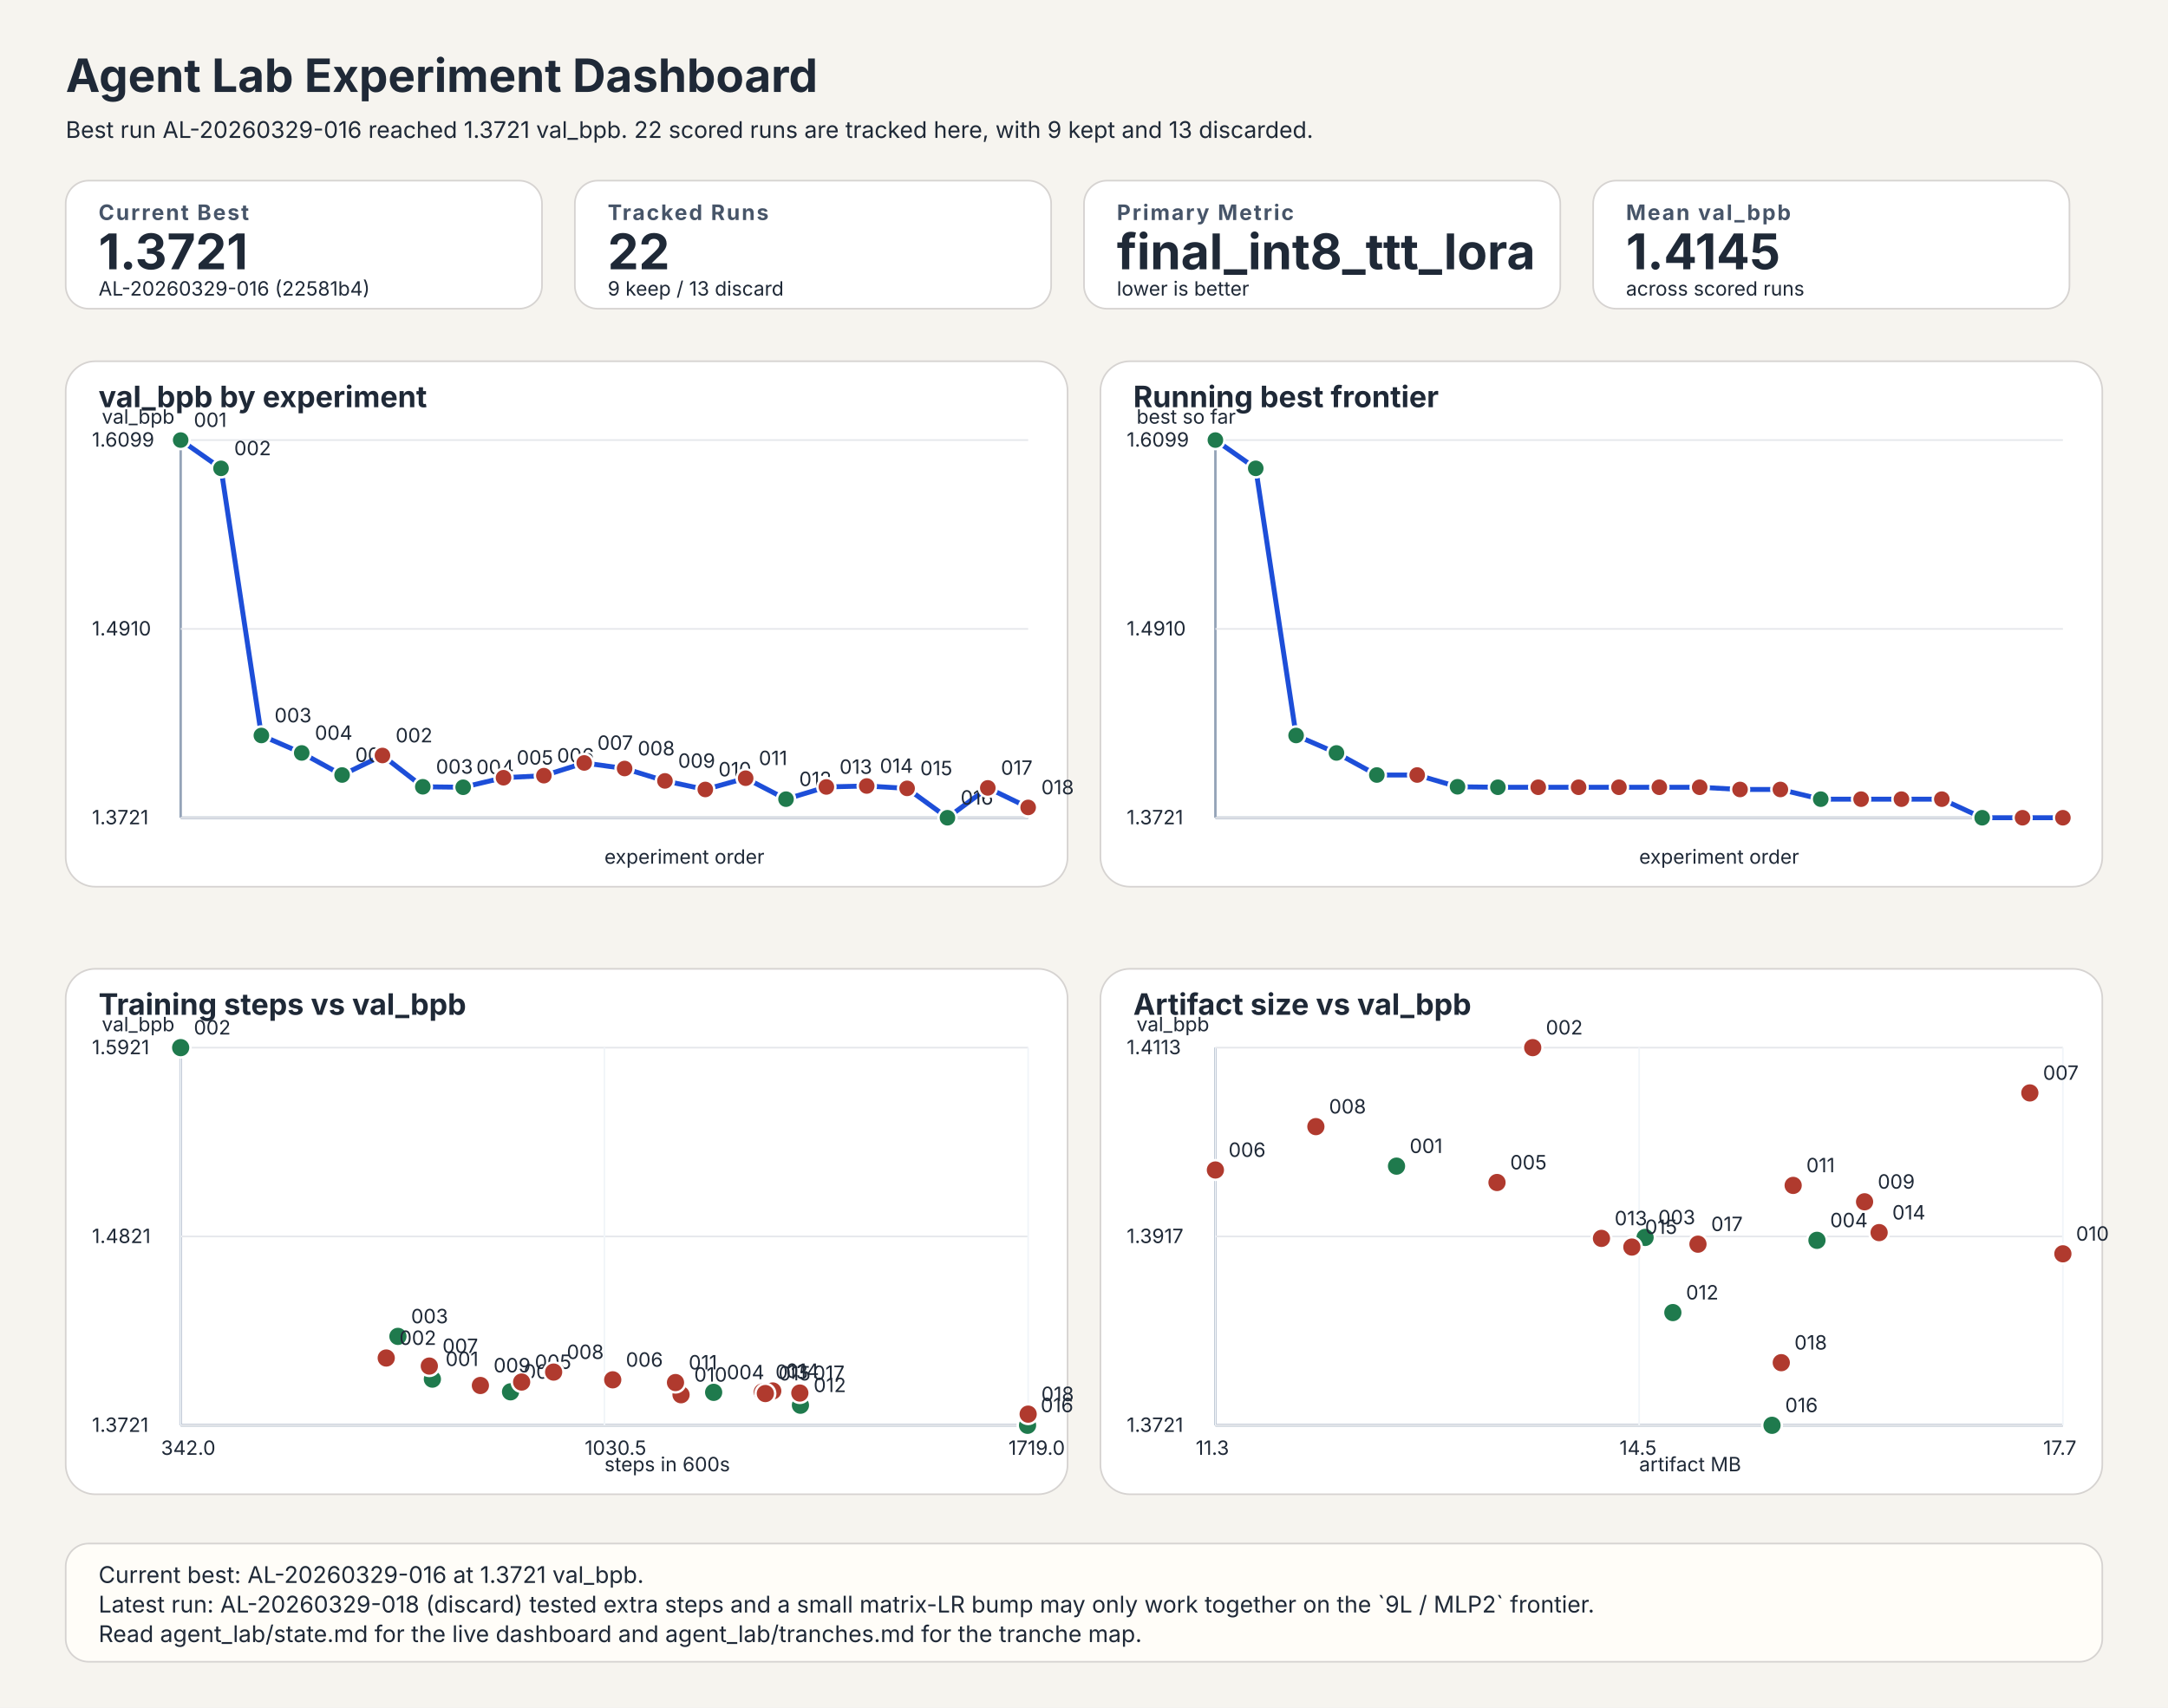
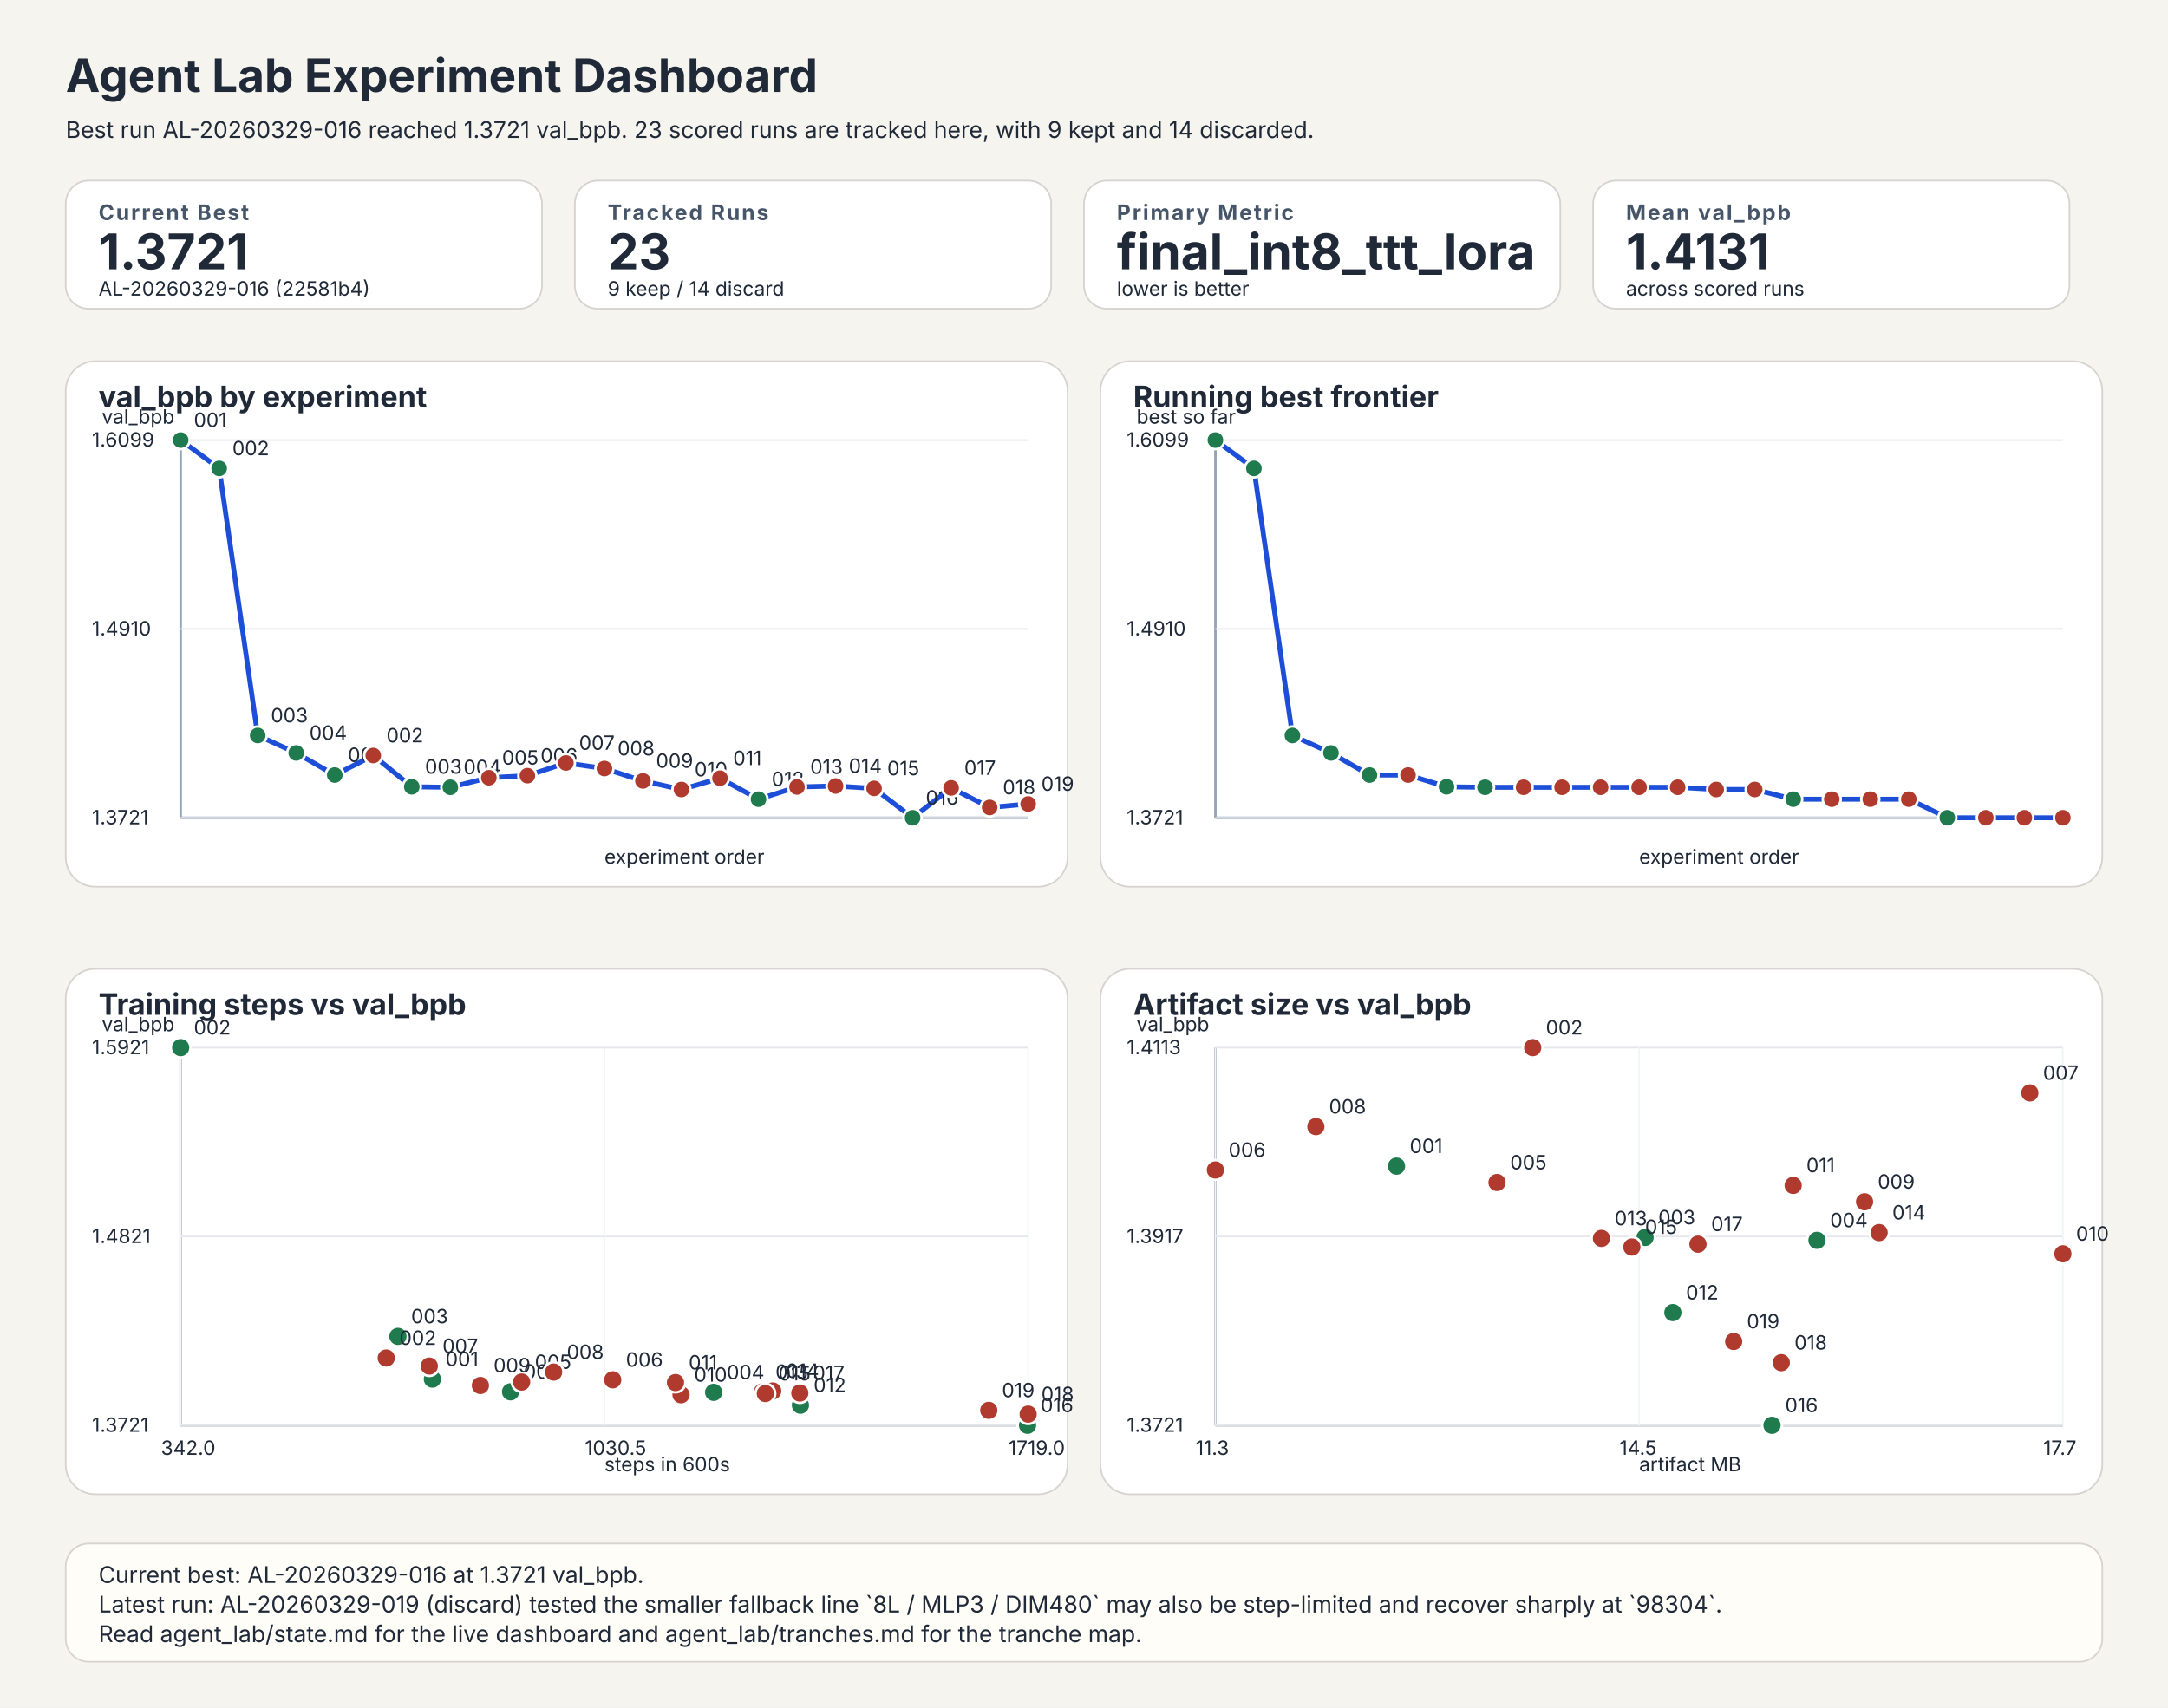
<svg xmlns="http://www.w3.org/2000/svg" width="1320" height="1040" viewBox="0 0 1320 1040">
  <rect width="100%" height="100%" fill="#f6f4ef" />
  <style>text{font-family:ui-sans-serif,system-ui,-apple-system,BlinkMacSystemFont,"Segoe UI",sans-serif;fill:#1f2937}.small{font-size:12px}.body{font-size:14px}.label{font-size:15px;font-weight:600}.title{font-size:28px;font-weight:700}.cardtitle{font-size:13px;font-weight:700;letter-spacing:.08em;text-transform:uppercase;fill:#475569}.metric{font-size:30px;font-weight:700}.paneltitle{font-size:18px;font-weight:700}</style>
  <text x="40" y="56" class="title">Agent Lab Experiment Dashboard</text>
-   <text x="40" y="84" class="body">Best run AL-20260329-016 reached 1.3721 val_bpb. 22 scored runs are tracked here, with 9 kept and 13 discarded.</text>
+   <text x="40" y="84" class="body">Best run AL-20260329-016 reached 1.3721 val_bpb. 23 scored runs are tracked here, with 9 kept and 14 discarded.</text>
  <rect x="40" y="110" width="290" height="78" rx="14" fill="#ffffff" stroke="#d6d3d1" />
  <text x="60" y="134" class="cardtitle">Current Best</text>
  <text x="60" y="164" class="metric">1.3721</text>
  <text x="60" y="180" class="small">AL-20260329-016 (22581b4)</text>
  <rect x="350" y="110" width="290" height="78" rx="14" fill="#ffffff" stroke="#d6d3d1" />
  <text x="370" y="134" class="cardtitle">Tracked Runs</text>
-   <text x="370" y="164" class="metric">22</text>
-   <text x="370" y="180" class="small">9 keep / 13 discard</text>
+   <text x="370" y="164" class="metric">23</text>
+   <text x="370" y="180" class="small">9 keep / 14 discard</text>
  <rect x="660" y="110" width="290" height="78" rx="14" fill="#ffffff" stroke="#d6d3d1" />
  <text x="680" y="134" class="cardtitle">Primary Metric</text>
  <text x="680" y="164" class="metric">final_int8_ttt_lora</text>
  <text x="680" y="180" class="small">lower is better</text>
  <rect x="970" y="110" width="290" height="78" rx="14" fill="#ffffff" stroke="#d6d3d1" />
  <text x="990" y="134" class="cardtitle">Mean val_bpb</text>
-   <text x="990" y="164" class="metric">1.4145</text>
+   <text x="990" y="164" class="metric">1.4131</text>
  <text x="990" y="180" class="small">across scored runs</text>
  <rect x="40" y="220" width="610" height="320" rx="18" fill="#ffffff" stroke="#d6d3d1" />
  <text x="60" y="248" class="paneltitle">val_bpb by experiment</text>
  <line x1="110" y1="498" x2="626" y2="498" stroke="#94a3b8" stroke-width="1.5" />
  <line x1="110" y1="498" x2="110" y2="268" stroke="#94a3b8" stroke-width="1.5" />
  <text x="368.00" y="526.00" class="small">experiment order</text>
  <text x="62.00" y="258.00" class="small">val_bpb</text>
  <line x1="110" y1="498.00" x2="626" y2="498.00" stroke="#e5e7eb" stroke-width="1" />
  <text x="56.00" y="502.00" class="small">1.3721</text>
  <line x1="110" y1="383.00" x2="626" y2="383.00" stroke="#e5e7eb" stroke-width="1" />
  <text x="56.00" y="387.00" class="small">1.4910</text>
  <line x1="110" y1="268.00" x2="626" y2="268.00" stroke="#e5e7eb" stroke-width="1" />
  <text x="56.00" y="272.00" class="small">1.6099</text>
-   <polyline fill="none" stroke="#1d4ed8" stroke-width="3" points="110.00,268.00 134.57,285.22 159.14,447.90 183.71,458.54 208.29,471.98 232.86,460.09 257.43,479.14 282.00,479.43 306.57,473.63 331.14,472.37 355.71,464.63 380.29,468.02 404.86,475.56 429.43,480.78 454.00,473.92 478.57,486.68 503.14,479.24 527.71,478.66 552.29,480.11 576.86,498.00 601.43,479.82 626.00,491.71" />
+   <polyline fill="none" stroke="#1d4ed8" stroke-width="3" points="110.00,268.00 133.45,285.22 156.91,447.90 180.36,458.54 203.82,471.98 227.27,460.09 250.73,479.14 274.18,479.43 297.64,473.63 321.09,472.37 344.55,464.63 368.00,468.02 391.45,475.56 414.91,480.78 438.36,473.92 461.82,486.68 485.27,479.24 508.73,478.66 532.18,480.11 555.64,498.00 579.09,479.82 602.55,491.71 626.00,489.59" />
  <circle cx="110.00" cy="268.00" r="5.5" fill="#1f7a4d" stroke="#ffffff" stroke-width="1.5" />
  <text x="118.00" y="260.00" class="small">001</text>
-   <circle cx="134.57" cy="285.22" r="5.5" fill="#1f7a4d" stroke="#ffffff" stroke-width="1.5" />
-   <text x="142.57" y="277.22" class="small">002</text>
-   <circle cx="159.14" cy="447.90" r="5.5" fill="#1f7a4d" stroke="#ffffff" stroke-width="1.5" />
-   <text x="167.14" y="439.90" class="small">003</text>
-   <circle cx="183.71" cy="458.54" r="5.5" fill="#1f7a4d" stroke="#ffffff" stroke-width="1.5" />
-   <text x="191.71" y="450.54" class="small">004</text>
-   <circle cx="208.29" cy="471.98" r="5.5" fill="#1f7a4d" stroke="#ffffff" stroke-width="1.5" />
-   <text x="216.29" y="463.98" class="small">001</text>
-   <circle cx="232.86" cy="460.09" r="5.5" fill="#b03a2e" stroke="#ffffff" stroke-width="1.5" />
-   <text x="240.86" y="452.09" class="small">002</text>
-   <circle cx="257.43" cy="479.14" r="5.5" fill="#1f7a4d" stroke="#ffffff" stroke-width="1.5" />
-   <text x="265.43" y="471.14" class="small">003</text>
-   <circle cx="282.00" cy="479.43" r="5.5" fill="#1f7a4d" stroke="#ffffff" stroke-width="1.5" />
-   <text x="290.00" y="471.43" class="small">004</text>
-   <circle cx="306.57" cy="473.63" r="5.5" fill="#b03a2e" stroke="#ffffff" stroke-width="1.5" />
-   <text x="314.57" y="465.63" class="small">005</text>
-   <circle cx="331.14" cy="472.37" r="5.5" fill="#b03a2e" stroke="#ffffff" stroke-width="1.5" />
-   <text x="339.14" y="464.37" class="small">006</text>
-   <circle cx="355.71" cy="464.63" r="5.5" fill="#b03a2e" stroke="#ffffff" stroke-width="1.5" />
-   <text x="363.71" y="456.63" class="small">007</text>
-   <circle cx="380.29" cy="468.02" r="5.5" fill="#b03a2e" stroke="#ffffff" stroke-width="1.5" />
-   <text x="388.29" y="460.02" class="small">008</text>
-   <circle cx="404.86" cy="475.56" r="5.5" fill="#b03a2e" stroke="#ffffff" stroke-width="1.5" />
-   <text x="412.86" y="467.56" class="small">009</text>
-   <circle cx="429.43" cy="480.78" r="5.5" fill="#b03a2e" stroke="#ffffff" stroke-width="1.5" />
-   <text x="437.43" y="472.78" class="small">010</text>
-   <circle cx="454.00" cy="473.92" r="5.5" fill="#b03a2e" stroke="#ffffff" stroke-width="1.5" />
-   <text x="462.00" y="465.92" class="small">011</text>
-   <circle cx="478.57" cy="486.68" r="5.5" fill="#1f7a4d" stroke="#ffffff" stroke-width="1.5" />
-   <text x="486.57" y="478.68" class="small">012</text>
-   <circle cx="503.14" cy="479.24" r="5.5" fill="#b03a2e" stroke="#ffffff" stroke-width="1.5" />
-   <text x="511.14" y="471.24" class="small">013</text>
-   <circle cx="527.71" cy="478.66" r="5.5" fill="#b03a2e" stroke="#ffffff" stroke-width="1.5" />
-   <text x="535.71" y="470.66" class="small">014</text>
-   <circle cx="552.29" cy="480.11" r="5.5" fill="#b03a2e" stroke="#ffffff" stroke-width="1.5" />
-   <text x="560.29" y="472.11" class="small">015</text>
-   <circle cx="576.86" cy="498.00" r="5.5" fill="#1f7a4d" stroke="#ffffff" stroke-width="1.5" />
-   <text x="584.86" y="490.00" class="small">016</text>
-   <circle cx="601.43" cy="479.82" r="5.5" fill="#b03a2e" stroke="#ffffff" stroke-width="1.5" />
-   <text x="609.43" y="471.82" class="small">017</text>
-   <circle cx="626.00" cy="491.71" r="5.5" fill="#b03a2e" stroke="#ffffff" stroke-width="1.5" />
-   <text x="634.00" y="483.71" class="small">018</text>
+   <circle cx="133.45" cy="285.22" r="5.5" fill="#1f7a4d" stroke="#ffffff" stroke-width="1.5" />
+   <text x="141.45" y="277.22" class="small">002</text>
+   <circle cx="156.91" cy="447.90" r="5.5" fill="#1f7a4d" stroke="#ffffff" stroke-width="1.5" />
+   <text x="164.91" y="439.90" class="small">003</text>
+   <circle cx="180.36" cy="458.54" r="5.5" fill="#1f7a4d" stroke="#ffffff" stroke-width="1.5" />
+   <text x="188.36" y="450.54" class="small">004</text>
+   <circle cx="203.82" cy="471.98" r="5.5" fill="#1f7a4d" stroke="#ffffff" stroke-width="1.5" />
+   <text x="211.82" y="463.98" class="small">001</text>
+   <circle cx="227.27" cy="460.09" r="5.5" fill="#b03a2e" stroke="#ffffff" stroke-width="1.5" />
+   <text x="235.27" y="452.09" class="small">002</text>
+   <circle cx="250.73" cy="479.14" r="5.5" fill="#1f7a4d" stroke="#ffffff" stroke-width="1.5" />
+   <text x="258.73" y="471.14" class="small">003</text>
+   <circle cx="274.18" cy="479.43" r="5.5" fill="#1f7a4d" stroke="#ffffff" stroke-width="1.5" />
+   <text x="282.18" y="471.43" class="small">004</text>
+   <circle cx="297.64" cy="473.63" r="5.5" fill="#b03a2e" stroke="#ffffff" stroke-width="1.5" />
+   <text x="305.64" y="465.63" class="small">005</text>
+   <circle cx="321.09" cy="472.37" r="5.5" fill="#b03a2e" stroke="#ffffff" stroke-width="1.5" />
+   <text x="329.09" y="464.37" class="small">006</text>
+   <circle cx="344.55" cy="464.63" r="5.5" fill="#b03a2e" stroke="#ffffff" stroke-width="1.5" />
+   <text x="352.55" y="456.63" class="small">007</text>
+   <circle cx="368.00" cy="468.02" r="5.5" fill="#b03a2e" stroke="#ffffff" stroke-width="1.5" />
+   <text x="376.00" y="460.02" class="small">008</text>
+   <circle cx="391.45" cy="475.56" r="5.5" fill="#b03a2e" stroke="#ffffff" stroke-width="1.5" />
+   <text x="399.45" y="467.56" class="small">009</text>
+   <circle cx="414.91" cy="480.78" r="5.5" fill="#b03a2e" stroke="#ffffff" stroke-width="1.5" />
+   <text x="422.91" y="472.78" class="small">010</text>
+   <circle cx="438.36" cy="473.92" r="5.5" fill="#b03a2e" stroke="#ffffff" stroke-width="1.5" />
+   <text x="446.36" y="465.92" class="small">011</text>
+   <circle cx="461.82" cy="486.68" r="5.5" fill="#1f7a4d" stroke="#ffffff" stroke-width="1.5" />
+   <text x="469.82" y="478.68" class="small">012</text>
+   <circle cx="485.27" cy="479.24" r="5.5" fill="#b03a2e" stroke="#ffffff" stroke-width="1.5" />
+   <text x="493.27" y="471.24" class="small">013</text>
+   <circle cx="508.73" cy="478.66" r="5.5" fill="#b03a2e" stroke="#ffffff" stroke-width="1.5" />
+   <text x="516.73" y="470.66" class="small">014</text>
+   <circle cx="532.18" cy="480.11" r="5.5" fill="#b03a2e" stroke="#ffffff" stroke-width="1.5" />
+   <text x="540.18" y="472.11" class="small">015</text>
+   <circle cx="555.64" cy="498.00" r="5.5" fill="#1f7a4d" stroke="#ffffff" stroke-width="1.5" />
+   <text x="563.64" y="490.00" class="small">016</text>
+   <circle cx="579.09" cy="479.82" r="5.5" fill="#b03a2e" stroke="#ffffff" stroke-width="1.5" />
+   <text x="587.09" y="471.82" class="small">017</text>
+   <circle cx="602.55" cy="491.71" r="5.5" fill="#b03a2e" stroke="#ffffff" stroke-width="1.5" />
+   <text x="610.55" y="483.71" class="small">018</text>
+   <circle cx="626.00" cy="489.59" r="5.5" fill="#b03a2e" stroke="#ffffff" stroke-width="1.5" />
+   <text x="634.00" y="481.59" class="small">019</text>
  <rect x="670" y="220" width="610" height="320" rx="18" fill="#ffffff" stroke="#d6d3d1" />
  <text x="690" y="248" class="paneltitle">Running best frontier</text>
  <line x1="740" y1="498" x2="1256" y2="498" stroke="#94a3b8" stroke-width="1.5" />
  <line x1="740" y1="498" x2="740" y2="268" stroke="#94a3b8" stroke-width="1.5" />
  <text x="998.00" y="526.00" class="small">experiment order</text>
  <text x="692.00" y="258.00" class="small">best so far</text>
  <line x1="740" y1="498.00" x2="1256" y2="498.00" stroke="#e5e7eb" stroke-width="1" />
  <text x="686.00" y="502.00" class="small">1.3721</text>
  <line x1="740" y1="383.00" x2="1256" y2="383.00" stroke="#e5e7eb" stroke-width="1" />
  <text x="686.00" y="387.00" class="small">1.4910</text>
  <line x1="740" y1="268.00" x2="1256" y2="268.00" stroke="#e5e7eb" stroke-width="1" />
  <text x="686.00" y="272.00" class="small">1.6099</text>
-   <polyline fill="none" stroke="#1d4ed8" stroke-width="3" points="740.00,268.00 764.57,285.22 789.14,447.90 813.71,458.54 838.29,471.98 862.86,471.98 887.43,479.14 912.00,479.43 936.57,479.43 961.14,479.43 985.71,479.43 1010.29,479.43 1034.86,479.43 1059.43,480.78 1084.00,480.78 1108.57,486.68 1133.14,486.68 1157.71,486.68 1182.29,486.68 1206.86,498.00 1231.43,498.00 1256.00,498.00" />
+   <polyline fill="none" stroke="#1d4ed8" stroke-width="3" points="740.00,268.00 763.45,285.22 786.91,447.90 810.36,458.54 833.82,471.98 857.27,471.98 880.73,479.14 904.18,479.43 927.64,479.43 951.09,479.43 974.55,479.43 998.00,479.43 1021.45,479.43 1044.91,480.78 1068.36,480.78 1091.82,486.68 1115.27,486.68 1138.73,486.68 1162.18,486.68 1185.64,498.00 1209.09,498.00 1232.55,498.00 1256.00,498.00" />
  <circle cx="740.00" cy="268.00" r="5.5" fill="#1f7a4d" stroke="#ffffff" stroke-width="1.5" />
-   <circle cx="764.57" cy="285.22" r="5.5" fill="#1f7a4d" stroke="#ffffff" stroke-width="1.5" />
-   <circle cx="789.14" cy="447.90" r="5.5" fill="#1f7a4d" stroke="#ffffff" stroke-width="1.5" />
-   <circle cx="813.71" cy="458.54" r="5.5" fill="#1f7a4d" stroke="#ffffff" stroke-width="1.5" />
-   <circle cx="838.29" cy="471.98" r="5.5" fill="#1f7a4d" stroke="#ffffff" stroke-width="1.5" />
-   <circle cx="862.86" cy="471.98" r="5.5" fill="#b03a2e" stroke="#ffffff" stroke-width="1.5" />
-   <circle cx="887.43" cy="479.14" r="5.5" fill="#1f7a4d" stroke="#ffffff" stroke-width="1.5" />
-   <circle cx="912.00" cy="479.43" r="5.5" fill="#1f7a4d" stroke="#ffffff" stroke-width="1.5" />
-   <circle cx="936.57" cy="479.43" r="5.5" fill="#b03a2e" stroke="#ffffff" stroke-width="1.5" />
-   <circle cx="961.14" cy="479.43" r="5.5" fill="#b03a2e" stroke="#ffffff" stroke-width="1.5" />
-   <circle cx="985.71" cy="479.43" r="5.5" fill="#b03a2e" stroke="#ffffff" stroke-width="1.5" />
-   <circle cx="1010.29" cy="479.43" r="5.5" fill="#b03a2e" stroke="#ffffff" stroke-width="1.5" />
-   <circle cx="1034.86" cy="479.43" r="5.5" fill="#b03a2e" stroke="#ffffff" stroke-width="1.5" />
-   <circle cx="1059.43" cy="480.78" r="5.5" fill="#b03a2e" stroke="#ffffff" stroke-width="1.5" />
-   <circle cx="1084.00" cy="480.78" r="5.5" fill="#b03a2e" stroke="#ffffff" stroke-width="1.5" />
-   <circle cx="1108.57" cy="486.68" r="5.5" fill="#1f7a4d" stroke="#ffffff" stroke-width="1.5" />
-   <circle cx="1133.14" cy="486.68" r="5.5" fill="#b03a2e" stroke="#ffffff" stroke-width="1.5" />
-   <circle cx="1157.71" cy="486.68" r="5.5" fill="#b03a2e" stroke="#ffffff" stroke-width="1.5" />
-   <circle cx="1182.29" cy="486.68" r="5.5" fill="#b03a2e" stroke="#ffffff" stroke-width="1.5" />
-   <circle cx="1206.86" cy="498.00" r="5.5" fill="#1f7a4d" stroke="#ffffff" stroke-width="1.5" />
-   <circle cx="1231.43" cy="498.00" r="5.5" fill="#b03a2e" stroke="#ffffff" stroke-width="1.5" />
+   <circle cx="763.45" cy="285.22" r="5.5" fill="#1f7a4d" stroke="#ffffff" stroke-width="1.5" />
+   <circle cx="786.91" cy="447.90" r="5.5" fill="#1f7a4d" stroke="#ffffff" stroke-width="1.5" />
+   <circle cx="810.36" cy="458.54" r="5.5" fill="#1f7a4d" stroke="#ffffff" stroke-width="1.5" />
+   <circle cx="833.82" cy="471.98" r="5.5" fill="#1f7a4d" stroke="#ffffff" stroke-width="1.5" />
+   <circle cx="857.27" cy="471.98" r="5.5" fill="#b03a2e" stroke="#ffffff" stroke-width="1.5" />
+   <circle cx="880.73" cy="479.14" r="5.5" fill="#1f7a4d" stroke="#ffffff" stroke-width="1.5" />
+   <circle cx="904.18" cy="479.43" r="5.5" fill="#1f7a4d" stroke="#ffffff" stroke-width="1.5" />
+   <circle cx="927.64" cy="479.43" r="5.5" fill="#b03a2e" stroke="#ffffff" stroke-width="1.5" />
+   <circle cx="951.09" cy="479.43" r="5.5" fill="#b03a2e" stroke="#ffffff" stroke-width="1.5" />
+   <circle cx="974.55" cy="479.43" r="5.5" fill="#b03a2e" stroke="#ffffff" stroke-width="1.5" />
+   <circle cx="998.00" cy="479.43" r="5.5" fill="#b03a2e" stroke="#ffffff" stroke-width="1.5" />
+   <circle cx="1021.45" cy="479.43" r="5.5" fill="#b03a2e" stroke="#ffffff" stroke-width="1.5" />
+   <circle cx="1044.91" cy="480.78" r="5.5" fill="#b03a2e" stroke="#ffffff" stroke-width="1.5" />
+   <circle cx="1068.36" cy="480.78" r="5.5" fill="#b03a2e" stroke="#ffffff" stroke-width="1.5" />
+   <circle cx="1091.82" cy="486.68" r="5.5" fill="#1f7a4d" stroke="#ffffff" stroke-width="1.5" />
+   <circle cx="1115.27" cy="486.68" r="5.5" fill="#b03a2e" stroke="#ffffff" stroke-width="1.5" />
+   <circle cx="1138.73" cy="486.68" r="5.5" fill="#b03a2e" stroke="#ffffff" stroke-width="1.5" />
+   <circle cx="1162.18" cy="486.68" r="5.5" fill="#b03a2e" stroke="#ffffff" stroke-width="1.5" />
+   <circle cx="1185.64" cy="498.00" r="5.5" fill="#1f7a4d" stroke="#ffffff" stroke-width="1.5" />
+   <circle cx="1209.09" cy="498.00" r="5.5" fill="#b03a2e" stroke="#ffffff" stroke-width="1.5" />
+   <circle cx="1232.55" cy="498.00" r="5.5" fill="#b03a2e" stroke="#ffffff" stroke-width="1.5" />
  <circle cx="1256.00" cy="498.00" r="5.5" fill="#b03a2e" stroke="#ffffff" stroke-width="1.5" />
  <rect x="40" y="590" width="610" height="320" rx="18" fill="#ffffff" stroke="#d6d3d1" />
  <text x="60" y="618" class="paneltitle">Training steps vs val_bpb</text>
  <line x1="110" y1="868" x2="626" y2="868" stroke="#94a3b8" stroke-width="1.5" />
  <line x1="110" y1="868" x2="110" y2="638" stroke="#94a3b8" stroke-width="1.5" />
  <text x="368.00" y="896.00" class="small">steps in 600s</text>
  <text x="62.00" y="628.00" class="small">val_bpb</text>
  <line x1="110" y1="868.00" x2="626" y2="868.00" stroke="#e5e7eb" stroke-width="1" />
  <text x="56.00" y="872.00" class="small">1.3721</text>
  <line x1="110" y1="753.00" x2="626" y2="753.00" stroke="#e5e7eb" stroke-width="1" />
  <text x="56.00" y="757.00" class="small">1.4821</text>
  <line x1="110" y1="638.00" x2="626" y2="638.00" stroke="#e5e7eb" stroke-width="1" />
  <text x="56.00" y="642.00" class="small">1.5921</text>
  <line x1="110.00" y1="868" x2="110.00" y2="638" stroke="#f1f5f9" stroke-width="1" />
  <text x="98.00" y="886.00" class="small">342.0</text>
  <line x1="368.00" y1="868" x2="368.00" y2="638" stroke="#f1f5f9" stroke-width="1" />
  <text x="356.00" y="886.00" class="small">1030.5</text>
  <line x1="626.00" y1="868" x2="626.00" y2="638" stroke="#f1f5f9" stroke-width="1" />
  <text x="614.00" y="886.00" class="small">1719.0</text>
  <circle cx="110.00" cy="638.00" r="6" fill="#1f7a4d" stroke="#ffffff" stroke-width="1.5" />
  <text x="118.00" y="630.00" class="small">002</text>
  <circle cx="242.28" cy="813.85" r="6" fill="#1f7a4d" stroke="#ffffff" stroke-width="1.5" />
  <text x="250.28" y="805.85" class="small">003</text>
  <circle cx="263.26" cy="839.88" r="6" fill="#1f7a4d" stroke="#ffffff" stroke-width="1.5" />
  <text x="271.26" y="831.88" class="small">001</text>
  <circle cx="235.16" cy="827.02" r="6" fill="#b03a2e" stroke="#ffffff" stroke-width="1.5" />
  <text x="243.16" y="819.02" class="small">002</text>
  <circle cx="310.85" cy="847.61" r="6" fill="#1f7a4d" stroke="#ffffff" stroke-width="1.5" />
  <text x="318.85" y="839.61" class="small">003</text>
  <circle cx="434.51" cy="847.93" r="6" fill="#1f7a4d" stroke="#ffffff" stroke-width="1.5" />
  <text x="442.51" y="839.93" class="small">004</text>
  <circle cx="317.60" cy="841.65" r="6" fill="#b03a2e" stroke="#ffffff" stroke-width="1.5" />
  <text x="325.60" y="833.65" class="small">005</text>
  <circle cx="373.06" cy="840.30" r="6" fill="#b03a2e" stroke="#ffffff" stroke-width="1.5" />
  <text x="381.06" y="832.30" class="small">006</text>
  <circle cx="261.39" cy="831.93" r="6" fill="#b03a2e" stroke="#ffffff" stroke-width="1.5" />
  <text x="269.39" y="823.93" class="small">007</text>
  <circle cx="337.08" cy="835.59" r="6" fill="#b03a2e" stroke="#ffffff" stroke-width="1.5" />
  <text x="345.08" y="827.59" class="small">008</text>
  <circle cx="292.49" cy="843.75" r="6" fill="#b03a2e" stroke="#ffffff" stroke-width="1.5" />
  <text x="300.49" y="835.75" class="small">009</text>
  <circle cx="414.65" cy="849.39" r="6" fill="#b03a2e" stroke="#ffffff" stroke-width="1.5" />
  <text x="422.65" y="841.39" class="small">010</text>
  <circle cx="411.28" cy="841.97" r="6" fill="#b03a2e" stroke="#ffffff" stroke-width="1.5" />
  <text x="419.28" y="833.97" class="small">011</text>
  <circle cx="487.35" cy="855.77" r="6" fill="#1f7a4d" stroke="#ffffff" stroke-width="1.5" />
  <text x="495.35" y="847.77" class="small">012</text>
  <circle cx="464.12" cy="847.72" r="6" fill="#b03a2e" stroke="#ffffff" stroke-width="1.5" />
  <text x="472.12" y="839.72" class="small">013</text>
  <circle cx="470.49" cy="847.09" r="6" fill="#b03a2e" stroke="#ffffff" stroke-width="1.5" />
  <text x="478.49" y="839.09" class="small">014</text>
  <circle cx="465.99" cy="848.66" r="6" fill="#b03a2e" stroke="#ffffff" stroke-width="1.5" />
  <text x="473.99" y="840.66" class="small">015</text>
  <circle cx="625.63" cy="868.00" r="6" fill="#1f7a4d" stroke="#ffffff" stroke-width="1.5" />
  <text x="633.63" y="860.00" class="small">016</text>
  <circle cx="486.98" cy="848.35" r="6" fill="#b03a2e" stroke="#ffffff" stroke-width="1.5" />
  <text x="494.98" y="840.35" class="small">017</text>
  <circle cx="626.00" cy="861.20" r="6" fill="#b03a2e" stroke="#ffffff" stroke-width="1.5" />
  <text x="634.00" y="853.20" class="small">018</text>
+   <circle cx="602.02" cy="858.90" r="6" fill="#b03a2e" stroke="#ffffff" stroke-width="1.5" />
+   <text x="610.02" y="850.90" class="small">019</text>
  <rect x="670" y="590" width="610" height="320" rx="18" fill="#ffffff" stroke="#d6d3d1" />
  <text x="690" y="618" class="paneltitle">Artifact size vs val_bpb</text>
  <line x1="740" y1="868" x2="1256" y2="868" stroke="#94a3b8" stroke-width="1.5" />
  <line x1="740" y1="868" x2="740" y2="638" stroke="#94a3b8" stroke-width="1.5" />
  <text x="998.00" y="896.00" class="small">artifact MB</text>
  <text x="692.00" y="628.00" class="small">val_bpb</text>
  <line x1="740" y1="868.00" x2="1256" y2="868.00" stroke="#e5e7eb" stroke-width="1" />
  <text x="686.00" y="872.00" class="small">1.3721</text>
  <line x1="740" y1="753.00" x2="1256" y2="753.00" stroke="#e5e7eb" stroke-width="1" />
  <text x="686.00" y="757.00" class="small">1.3917</text>
  <line x1="740" y1="638.00" x2="1256" y2="638.00" stroke="#e5e7eb" stroke-width="1" />
  <text x="686.00" y="642.00" class="small">1.4113</text>
  <line x1="740.00" y1="868" x2="740.00" y2="638" stroke="#f1f5f9" stroke-width="1" />
  <text x="728.00" y="886.00" class="small">11.3</text>
  <line x1="998.00" y1="868" x2="998.00" y2="638" stroke="#f1f5f9" stroke-width="1" />
  <text x="986.00" y="886.00" class="small">14.5</text>
  <line x1="1256.00" y1="868" x2="1256.00" y2="638" stroke="#f1f5f9" stroke-width="1" />
  <text x="1244.00" y="886.00" class="small">17.7</text>
  <circle cx="850.28" cy="710.17" r="6" fill="#1f7a4d" stroke="#ffffff" stroke-width="1.5" />
  <text x="858.28" y="702.17" class="small">001</text>
  <circle cx="933.20" cy="638.00" r="6" fill="#b03a2e" stroke="#ffffff" stroke-width="1.5" />
  <text x="941.20" y="630.00" class="small">002</text>
  <circle cx="1001.62" cy="753.59" r="6" fill="#1f7a4d" stroke="#ffffff" stroke-width="1.5" />
  <text x="1009.62" y="745.59" class="small">003</text>
  <circle cx="1106.27" cy="755.35" r="6" fill="#1f7a4d" stroke="#ffffff" stroke-width="1.5" />
  <text x="1114.27" y="747.35" class="small">004</text>
  <circle cx="911.46" cy="720.14" r="6" fill="#b03a2e" stroke="#ffffff" stroke-width="1.5" />
  <text x="919.46" y="712.14" class="small">005</text>
  <circle cx="740.00" cy="712.52" r="6" fill="#b03a2e" stroke="#ffffff" stroke-width="1.5" />
  <text x="748.00" y="704.52" class="small">006</text>
  <circle cx="1235.88" cy="665.58" r="6" fill="#b03a2e" stroke="#ffffff" stroke-width="1.5" />
  <text x="1243.88" y="657.58" class="small">007</text>
  <circle cx="801.18" cy="686.11" r="6" fill="#b03a2e" stroke="#ffffff" stroke-width="1.5" />
  <text x="809.18" y="678.11" class="small">008</text>
  <circle cx="1135.25" cy="731.88" r="6" fill="#b03a2e" stroke="#ffffff" stroke-width="1.5" />
  <text x="1143.25" y="723.88" class="small">009</text>
  <circle cx="1256.00" cy="763.56" r="6" fill="#b03a2e" stroke="#ffffff" stroke-width="1.5" />
  <text x="1264.00" y="755.56" class="small">010</text>
  <circle cx="1091.78" cy="721.90" r="6" fill="#b03a2e" stroke="#ffffff" stroke-width="1.5" />
  <text x="1099.78" y="713.90" class="small">011</text>
  <circle cx="1018.53" cy="799.35" r="6" fill="#1f7a4d" stroke="#ffffff" stroke-width="1.5" />
  <text x="1026.53" y="791.35" class="small">012</text>
  <circle cx="975.06" cy="754.17" r="6" fill="#b03a2e" stroke="#ffffff" stroke-width="1.5" />
  <text x="983.06" y="746.17" class="small">013</text>
  <circle cx="1144.11" cy="750.65" r="6" fill="#b03a2e" stroke="#ffffff" stroke-width="1.5" />
  <text x="1152.11" y="742.65" class="small">014</text>
  <circle cx="993.57" cy="759.45" r="6" fill="#b03a2e" stroke="#ffffff" stroke-width="1.5" />
  <text x="1001.57" y="751.45" class="small">015</text>
  <circle cx="1078.90" cy="868.00" r="6" fill="#1f7a4d" stroke="#ffffff" stroke-width="1.5" />
  <text x="1086.90" y="860.00" class="small">016</text>
  <circle cx="1033.82" cy="757.69" r="6" fill="#b03a2e" stroke="#ffffff" stroke-width="1.5" />
  <text x="1041.82" y="749.69" class="small">017</text>
  <circle cx="1084.54" cy="829.86" r="6" fill="#b03a2e" stroke="#ffffff" stroke-width="1.5" />
  <text x="1092.54" y="821.86" class="small">018</text>
+   <circle cx="1055.56" cy="816.95" r="6" fill="#b03a2e" stroke="#ffffff" stroke-width="1.5" />
+   <text x="1063.56" y="808.95" class="small">019</text>
  <rect x="40" y="940" width="1240" height="72" rx="14" fill="#fffdf8" stroke="#d6d3d1" />
  <text x="60" y="964" class="body">Current best: AL-20260329-016 at 1.3721 val_bpb.</text>
-   <text x="60" y="982" class="body">Latest run: AL-20260329-018 (discard) tested extra steps and a small matrix-LR bump may only work together on the `9L / MLP2` frontier.</text>
+   <text x="60" y="982" class="body">Latest run: AL-20260329-019 (discard) tested the smaller fallback line `8L / MLP3 / DIM480` may also be step-limited and recover sharply at `98304`.</text>
  <text x="60" y="1000" class="body">Read agent_lab/state.md for the live dashboard and agent_lab/tranches.md for the tranche map.</text>
</svg>
